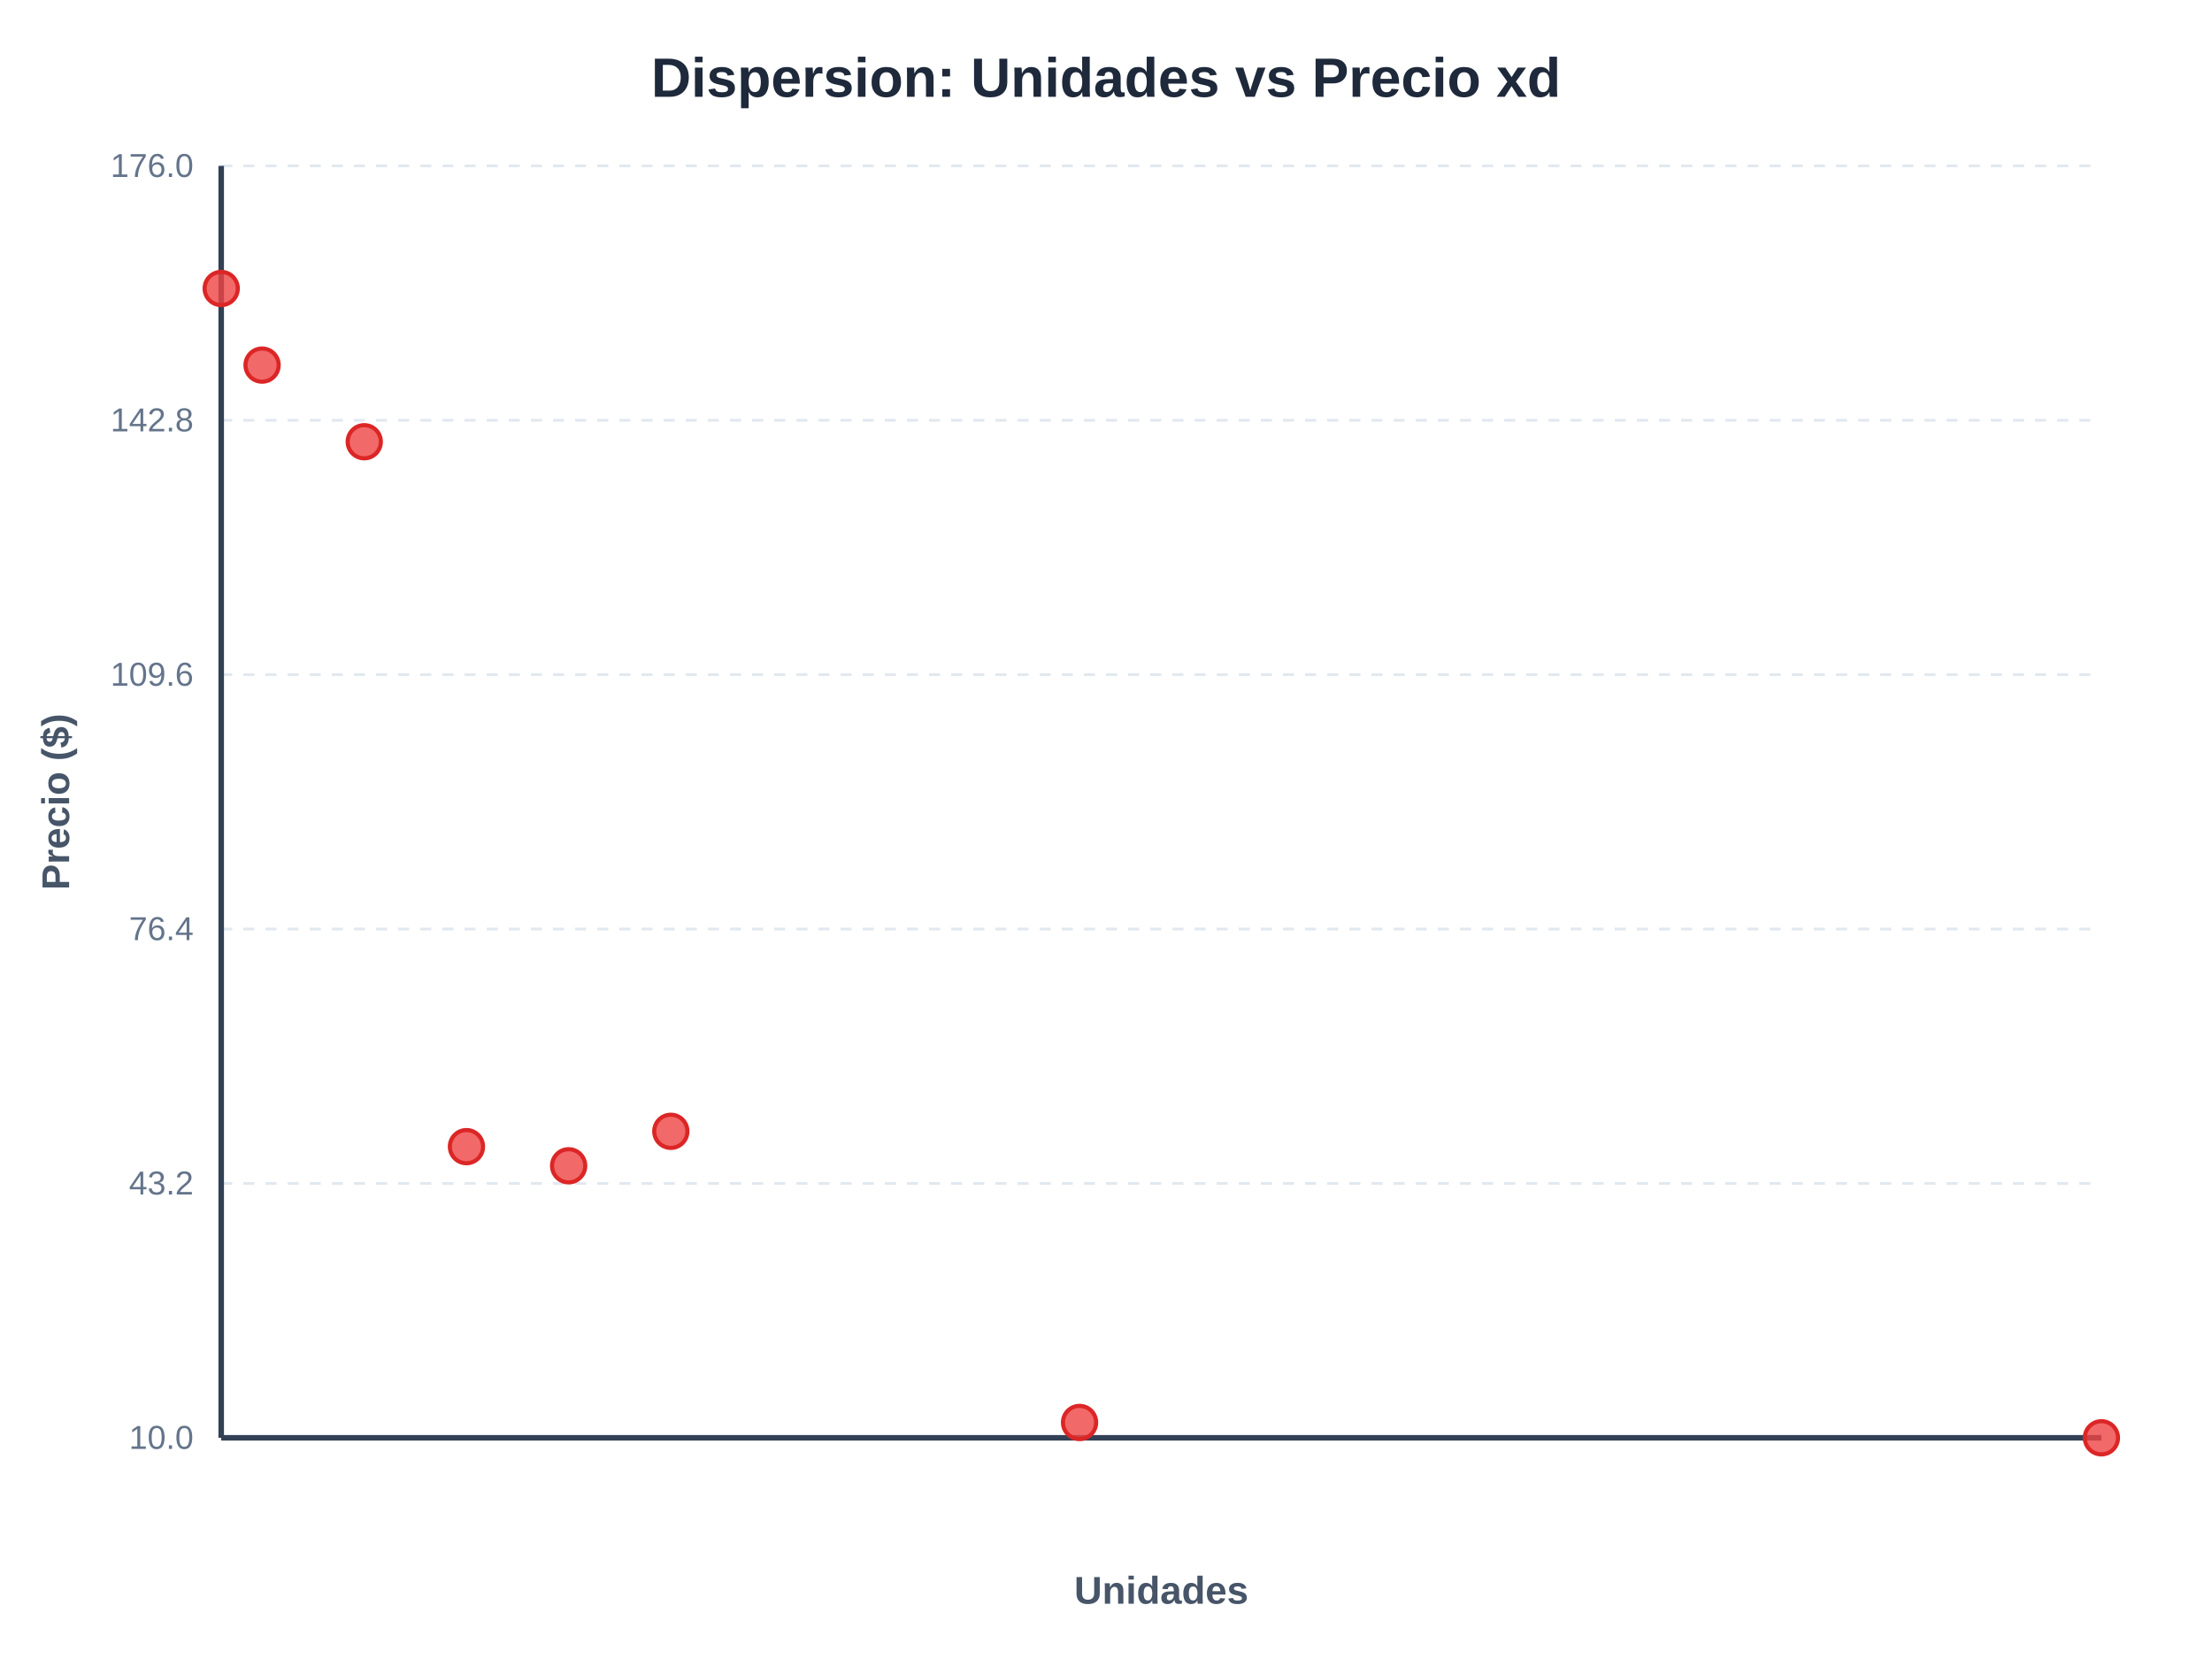
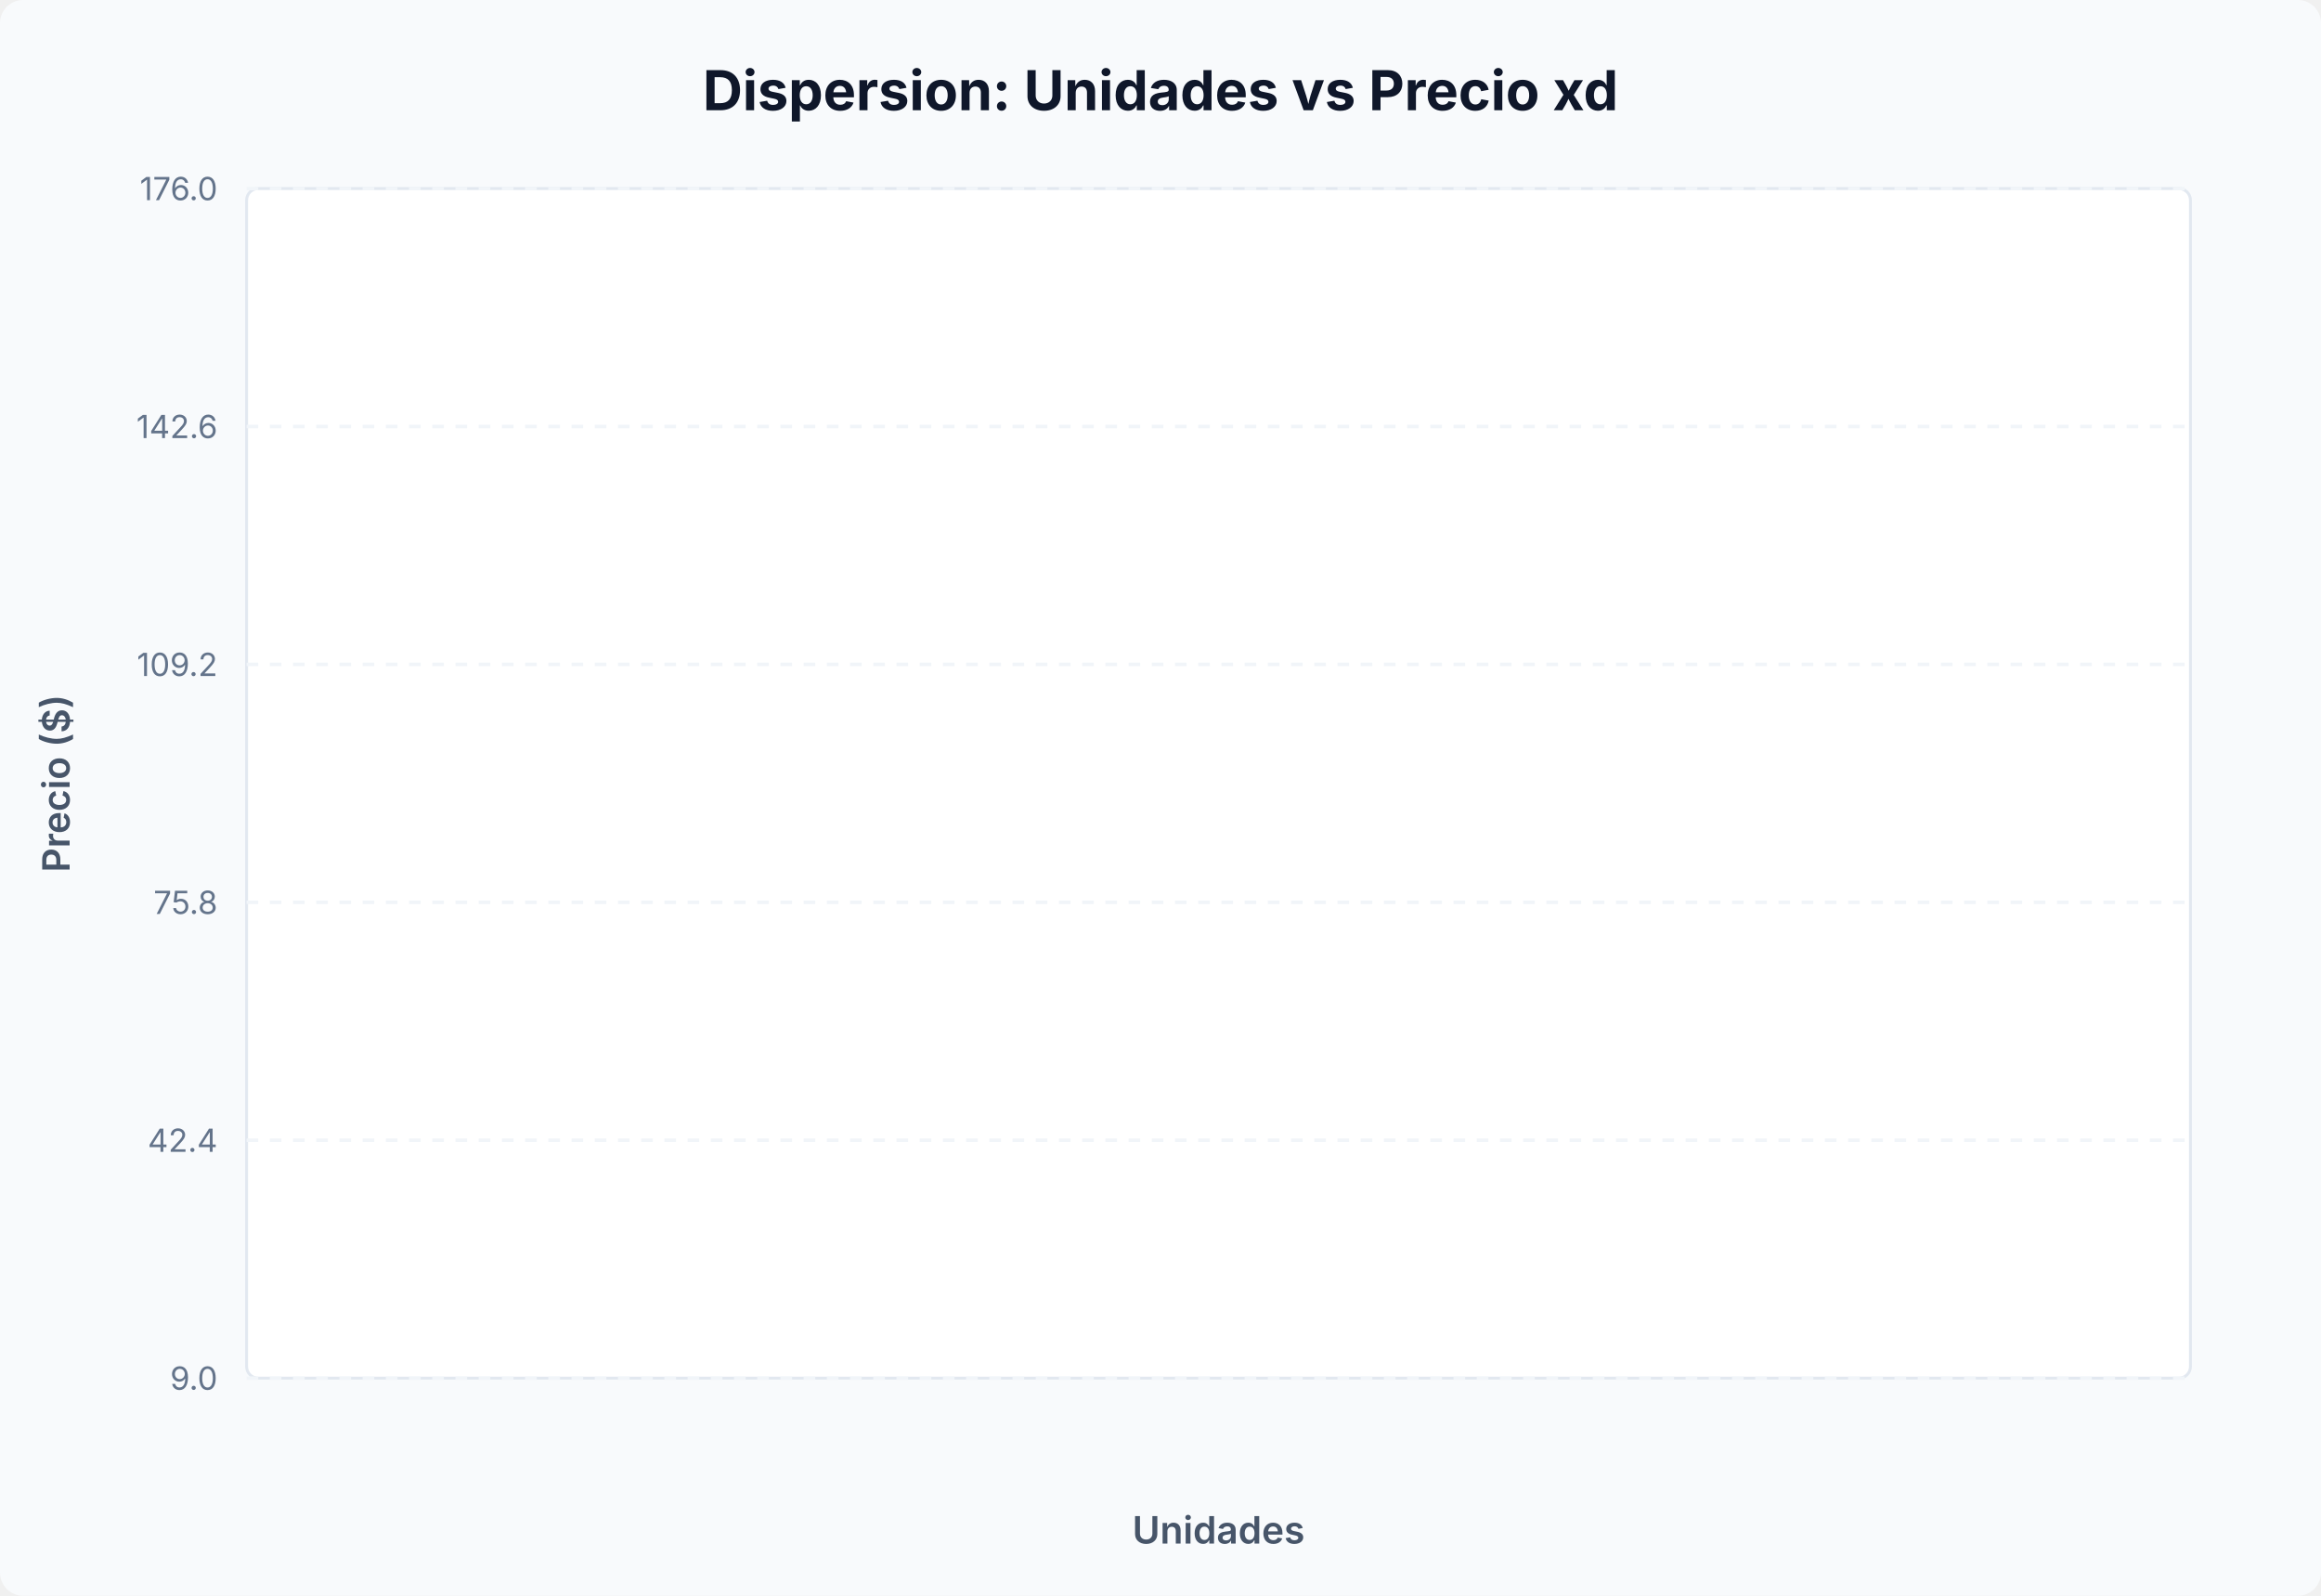
- <svg xmlns="http://www.w3.org/2000/svg" width="800" height="600" viewBox="0 0 800 600">
-   <rect width="800" height="600" fill="#ffffff" />
-   <text x="400.0" y="35" text-anchor="middle" font-family="Arial, sans-serif" font-size="20" font-weight="bold" fill="#1e293b">Dispersion: Unidades vs Precio xd</text>
-   <text x="420.0" y="580" text-anchor="middle" font-family="Arial, sans-serif" font-size="14" font-weight="600" fill="#475569">Unidades</text>
-   <text x="25" y="290.0" text-anchor="middle" transform="rotate(-90 25 290.0)" font-family="Arial, sans-serif" font-size="14" font-weight="600" fill="#475569">Precio ($)</text>
-   <line x1="80" y1="520.0" x2="760" y2="520.0" stroke="#e2e8f0" stroke-dasharray="4" />
-   <text x="70" y="524.0" text-anchor="end" font-family="Arial, sans-serif" font-size="12" fill="#64748b">10.0</text>
-   <line x1="80" y1="428.0" x2="760" y2="428.0" stroke="#e2e8f0" stroke-dasharray="4" />
-   <text x="70" y="432.0" text-anchor="end" font-family="Arial, sans-serif" font-size="12" fill="#64748b">43.2</text>
-   <line x1="80" y1="336.0" x2="760" y2="336.0" stroke="#e2e8f0" stroke-dasharray="4" />
-   <text x="70" y="340.0" text-anchor="end" font-family="Arial, sans-serif" font-size="12" fill="#64748b">76.4</text>
-   <line x1="80" y1="244.0" x2="760" y2="244.0" stroke="#e2e8f0" stroke-dasharray="4" />
-   <text x="70" y="248.0" text-anchor="end" font-family="Arial, sans-serif" font-size="12" fill="#64748b">109.6</text>
-   <line x1="80" y1="152.0" x2="760" y2="152.0" stroke="#e2e8f0" stroke-dasharray="4" />
-   <text x="70" y="156.0" text-anchor="end" font-family="Arial, sans-serif" font-size="12" fill="#64748b">142.8</text>
-   <line x1="80" y1="60.0" x2="760" y2="60.0" stroke="#e2e8f0" stroke-dasharray="4" />
-   <text x="70" y="64.0" text-anchor="end" font-family="Arial, sans-serif" font-size="12" fill="#64748b">176.0</text>
-   <line x1="80" y1="60" x2="80" y2="520" stroke="#334155" stroke-width="2" />
-   <line x1="80" y1="520" x2="760" y2="520" stroke="#334155" stroke-width="2" />
-   <circle cx="94.783" cy="132.048" r="6" fill="#ef4444" fill-opacity="0.8" stroke="#dc2626" stroke-width="1.5" />
-   <circle cx="205.652" cy="421.627" r="6" fill="#ef4444" fill-opacity="0.8" stroke="#dc2626" stroke-width="1.5" />
-   <circle cx="80.0" cy="104.337" r="6" fill="#ef4444" fill-opacity="0.8" stroke="#dc2626" stroke-width="1.5" />
-   <circle cx="390.435" cy="514.458" r="6" fill="#ef4444" fill-opacity="0.8" stroke="#dc2626" stroke-width="1.5" />
-   <circle cx="131.739" cy="159.759" r="6" fill="#ef4444" fill-opacity="0.8" stroke="#dc2626" stroke-width="1.5" />
-   <circle cx="242.609" cy="409.157" r="6" fill="#ef4444" fill-opacity="0.8" stroke="#dc2626" stroke-width="1.5" />
-   <circle cx="760.0" cy="520.0" r="6" fill="#ef4444" fill-opacity="0.8" stroke="#dc2626" stroke-width="1.5" />
-   <circle cx="168.696" cy="414.699" r="6" fill="#ef4444" fill-opacity="0.8" stroke="#dc2626" stroke-width="1.5" />
+ <svg xmlns="http://www.w3.org/2000/svg" viewBox="0 0 800 550" width="100%" height="100%">
+   <defs>
+     <linearGradient id="barGrad" x1="0%" y1="0%" x2="0%" y2="100%">
+       <stop offset="0%" stop-color="#3b82f6" stop-opacity="0.95" />
+       <stop offset="100%" stop-color="#1d4ed8" stop-opacity="0.95" />
+     </linearGradient>
+     <linearGradient id="areaGrad" x1="0%" y1="0%" x2="0%" y2="100%">
+       <stop offset="0%" stop-color="#3b82f6" stop-opacity="0.35" />
+       <stop offset="100%" stop-color="#3b82f6" stop-opacity="0.02" />
+     </linearGradient>
+     <filter id="dropShadow" x="-10%" y="-10%" width="120%" height="120%">
+       <feDropShadow dx="0" dy="3" stdDeviation="3" flood-color="#0f172a" flood-opacity="0.12" />
+     </filter>
+   </defs>
+   <rect width="800" height="550" fill="#f8fafc" rx="8" />
+   <rect x="85" y="65" width="670" height="410" fill="#ffffff" stroke="#e2e8f0" stroke-width="1" rx="4" />
+   <text x="400.0" y="38" text-anchor="middle" font-family="system-ui, -apple-system, sans-serif" font-size="19" font-weight="700" fill="#0f172a">Dispersion: Unidades vs Precio xd</text>
+   <text x="420.0" y="532" text-anchor="middle" font-family="system-ui, -apple-system, sans-serif" font-size="13" font-weight="600" fill="#475569">Unidades</text>
+   <text x="24" y="270.0" text-anchor="middle" transform="rotate(-90 24 270.0)" font-family="system-ui, -apple-system, sans-serif" font-size="13" font-weight="600" fill="#475569">Precio ($)</text>
+   <line x1="85" y1="475.0" x2="755" y2="475.0" stroke="#f1f5f9" stroke-width="1.2" stroke-dasharray="4,4" />
+   <text x="75" y="479.0" text-anchor="end" font-family="system-ui, -apple-system, sans-serif" font-size="11" fill="#64748b">9.0</text>
+   <line x1="85" y1="393.0" x2="755" y2="393.0" stroke="#f1f5f9" stroke-width="1.2" stroke-dasharray="4,4" />
+   <text x="75" y="397.0" text-anchor="end" font-family="system-ui, -apple-system, sans-serif" font-size="11" fill="#64748b">42.4</text>
+   <line x1="85" y1="311.0" x2="755" y2="311.0" stroke="#f1f5f9" stroke-width="1.2" stroke-dasharray="4,4" />
+   <text x="75" y="315.0" text-anchor="end" font-family="system-ui, -apple-system, sans-serif" font-size="11" fill="#64748b">75.8</text>
+   <line x1="85" y1="229.0" x2="755" y2="229.0" stroke="#f1f5f9" stroke-width="1.2" stroke-dasharray="4,4" />
+   <text x="75" y="233.0" text-anchor="end" font-family="system-ui, -apple-system, sans-serif" font-size="11" fill="#64748b">109.2</text>
+   <line x1="85" y1="147.0" x2="755" y2="147.0" stroke="#f1f5f9" stroke-width="1.2" stroke-dasharray="4,4" />
+   <text x="75" y="151.0" text-anchor="end" font-family="system-ui, -apple-system, sans-serif" font-size="11" fill="#64748b">142.6</text>
+   <line x1="85" y1="65.0" x2="755" y2="65.0" stroke="#f1f5f9" stroke-width="1.2" stroke-dasharray="4,4" />
+   <text x="75" y="69.0" text-anchor="end" font-family="system-ui, -apple-system, sans-serif" font-size="11" fill="#64748b">176.0</text>
</svg>
